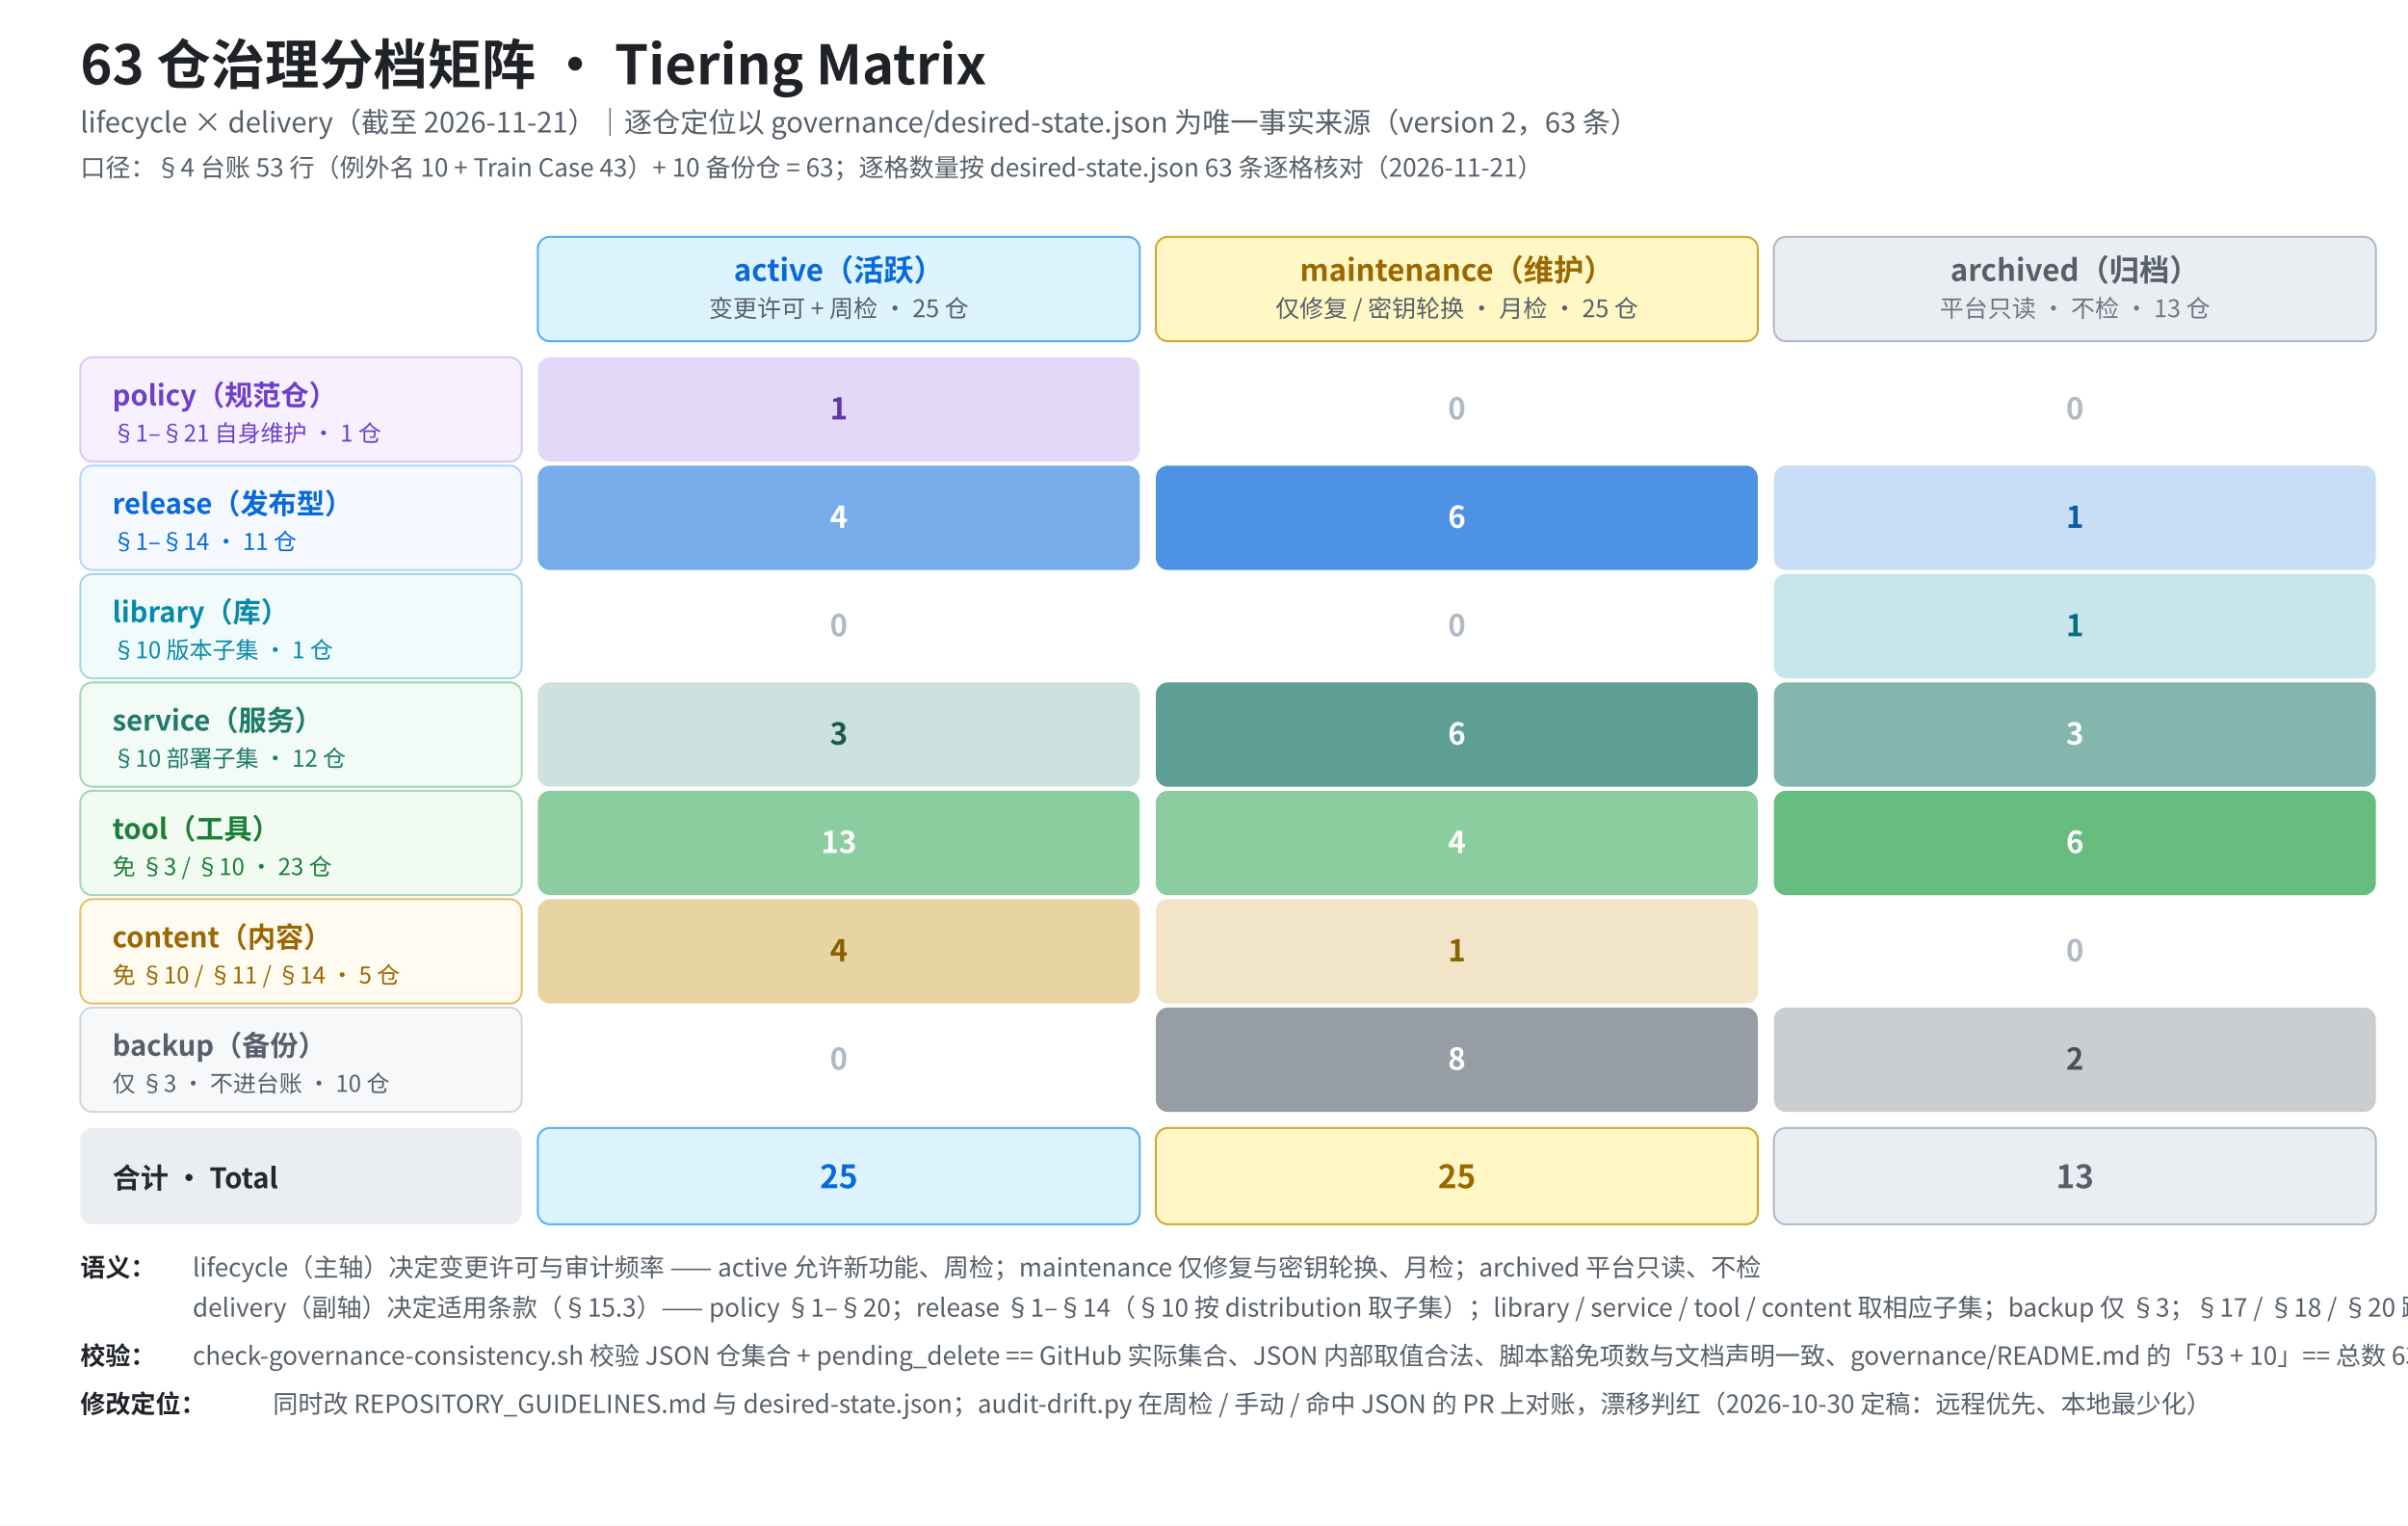
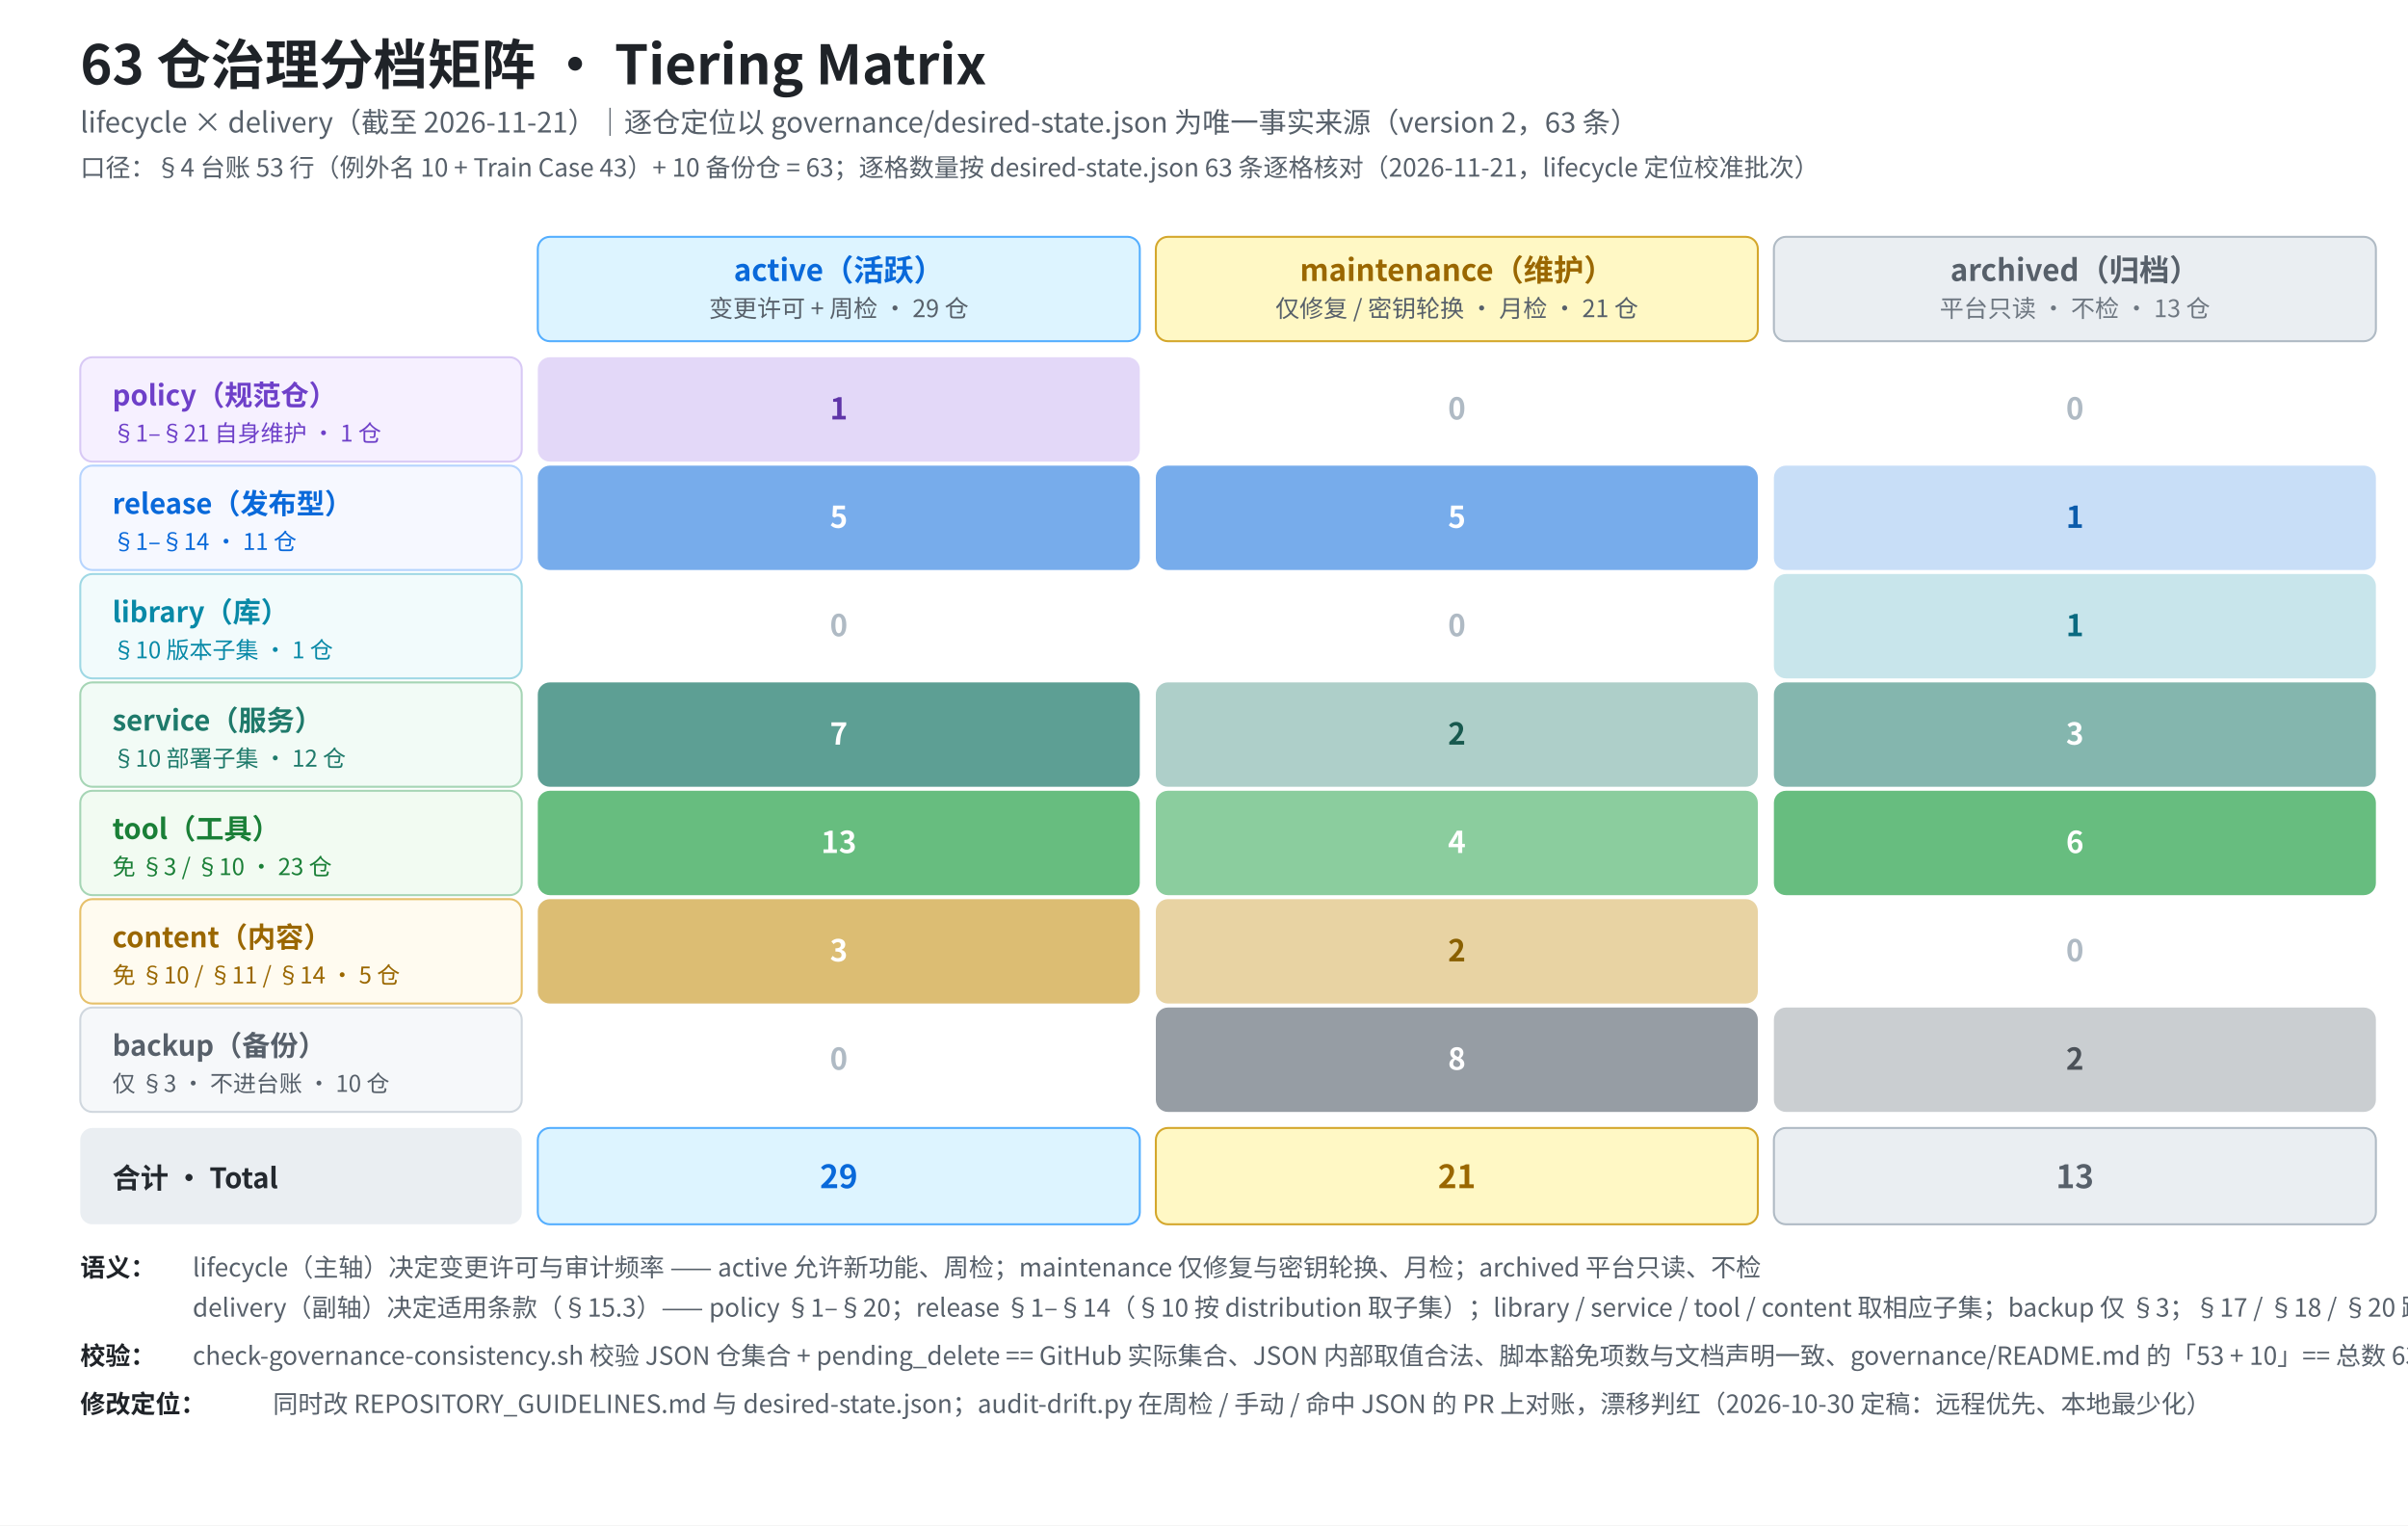
<svg xmlns="http://www.w3.org/2000/svg" width="1200" height="760" viewBox="0 0 1200 760" font-family="'Noto Sans CJK SC','Noto Sans',-apple-system,'Segoe UI',sans-serif">
  <rect x="0" y="0" width="1200" height="760" fill="#ffffff" />
  <text x="40" y="42" font-size="27" font-weight="700" fill="#1f2328">63 仓治理分档矩阵 · Tiering Matrix</text>
  <text x="40" y="66" font-size="14" fill="#57606a">lifecycle × delivery（截至 2026-11-21）｜逐仓定位以 governance/desired-state.json 为唯一事实来源（version 2，63 条）</text>
-   <text x="40" y="88" font-size="12.5" fill="#57606a">口径：§4 台账 53 行（例外名 10 + Train Case 43）+ 10 备份仓 = 63；逐格数量按 desired-state.json 63 条逐格核对（2026-11-21）</text>
+   <text x="40" y="88" font-size="12.5" fill="#57606a">口径：§4 台账 53 行（例外名 10 + Train Case 43）+ 10 备份仓 = 63；逐格数量按 desired-state.json 63 条逐格核对（2026-11-21，lifecycle 定位校准批次）</text>
  <g>
    <rect x="268" y="118" width="300" height="52" rx="6" fill="#ddf4ff" stroke="#54aeff" />
    <text x="418" y="140" font-size="15" font-weight="700" fill="#0969da" text-anchor="middle">active（活跃）</text>
-     <text x="418" y="158" font-size="12" fill="#57606a" text-anchor="middle">变更许可 + 周检 · 25 仓</text>
+     <text x="418" y="158" font-size="12" fill="#57606a" text-anchor="middle">变更许可 + 周检 · 29 仓</text>
    <rect x="576" y="118" width="300" height="52" rx="6" fill="#fff8c5" stroke="#d4a72c" />
    <text x="726" y="140" font-size="15" font-weight="700" fill="#9a6700" text-anchor="middle">maintenance（维护）</text>
-     <text x="726" y="158" font-size="12" fill="#57606a" text-anchor="middle">仅修复 / 密钥轮换 · 月检 · 25 仓</text>
+     <text x="726" y="158" font-size="12" fill="#57606a" text-anchor="middle">仅修复 / 密钥轮换 · 月检 · 21 仓</text>
    <rect x="884" y="118" width="300" height="52" rx="6" fill="#eaeef2" stroke="#afbac4" />
    <text x="1034" y="140" font-size="15" font-weight="700" fill="#57606a" text-anchor="middle">archived（归档）</text>
    <text x="1034" y="158" font-size="12" fill="#6e7781" text-anchor="middle">平台只读 · 不检 · 13 仓</text>
  </g>
  <g>
    <rect x="40" y="178" width="220" height="52" rx="6" fill="#f6f0ff" stroke="#d8c9f5" />
    <text x="56" y="202" font-size="14" font-weight="700" fill="#6e40c9">policy（规范仓）</text>
    <text x="56" y="220" font-size="11.5" fill="#6e40c9">§1–§21 自身维护 · 1 仓</text>
    <rect x="268" y="178" width="300" height="52" rx="6" fill="#8250df" fill-opacity="0.22" />
    <text x="418" y="209" font-size="15" font-weight="700" fill="#5f35a8" text-anchor="middle">1</text>
    <rect x="576" y="178" width="300" height="52" rx="6" fill="#8250df" fill-opacity="0" />
    <text x="726" y="209" font-size="15" font-weight="700" fill="#afbac4" text-anchor="middle">0</text>
    <rect x="884" y="178" width="300" height="52" rx="6" fill="#8250df" fill-opacity="0" />
    <text x="1034" y="209" font-size="15" font-weight="700" fill="#afbac4" text-anchor="middle">0</text>
  </g>
  <g>
    <rect x="40" y="232" width="220" height="52" rx="6" fill="#f6f8ff" stroke="#b6d4fe" />
    <text x="56" y="256" font-size="14" font-weight="700" fill="#0969da">release（发布型）</text>
    <text x="56" y="274" font-size="11.5" fill="#0969da">§1–§14 · 11 仓</text>
    <rect x="268" y="232" width="300" height="52" rx="6" fill="#0969da" fill-opacity="0.55" />
-     <text x="418" y="263" font-size="15" font-weight="700" fill="#ffffff" text-anchor="middle">4</text>
-     <rect x="576" y="232" width="300" height="52" rx="6" fill="#0969da" fill-opacity="0.72" />
-     <text x="726" y="263" font-size="15" font-weight="700" fill="#ffffff" text-anchor="middle">6</text>
+     <text x="418" y="263" font-size="15" font-weight="700" fill="#ffffff" text-anchor="middle">5</text>
+     <rect x="576" y="232" width="300" height="52" rx="6" fill="#0969da" fill-opacity="0.55" />
+     <text x="726" y="263" font-size="15" font-weight="700" fill="#ffffff" text-anchor="middle">5</text>
    <rect x="884" y="232" width="300" height="52" rx="6" fill="#0969da" fill-opacity="0.22" />
    <text x="1034" y="263" font-size="15" font-weight="700" fill="#0b5bab" text-anchor="middle">1</text>
  </g>
  <g>
    <rect x="40" y="286" width="220" height="52" rx="6" fill="#f2fbfc" stroke="#9fd8e4" />
    <text x="56" y="310" font-size="14" font-weight="700" fill="#0889a7">library（库）</text>
    <text x="56" y="328" font-size="11.5" fill="#0889a7">§10 版本子集 · 1 仓</text>
    <rect x="268" y="286" width="300" height="52" rx="6" fill="#0889a7" fill-opacity="0" />
    <text x="418" y="317" font-size="15" font-weight="700" fill="#afbac4" text-anchor="middle">0</text>
    <rect x="576" y="286" width="300" height="52" rx="6" fill="#0889a7" fill-opacity="0" />
    <text x="726" y="317" font-size="15" font-weight="700" fill="#afbac4" text-anchor="middle">0</text>
    <rect x="884" y="286" width="300" height="52" rx="6" fill="#0889a7" fill-opacity="0.22" />
    <text x="1034" y="317" font-size="15" font-weight="700" fill="#0a6a80" text-anchor="middle">1</text>
  </g>
  <g>
    <rect x="40" y="340" width="220" height="52" rx="6" fill="#f2fbf6" stroke="#a6d5b5" />
    <text x="56" y="364" font-size="14" font-weight="700" fill="#1f7a6b">service（服务）</text>
    <text x="56" y="382" font-size="11.5" fill="#1f7a6b">§10 部署子集 · 12 仓</text>
-     <rect x="268" y="340" width="300" height="52" rx="6" fill="#1f7a6b" fill-opacity="0.22" />
-     <text x="418" y="371" font-size="15" font-weight="700" fill="#18594e" text-anchor="middle">3</text>
-     <rect x="576" y="340" width="300" height="52" rx="6" fill="#1f7a6b" fill-opacity="0.72" />
-     <text x="726" y="371" font-size="15" font-weight="700" fill="#ffffff" text-anchor="middle">6</text>
+     <rect x="268" y="340" width="300" height="52" rx="6" fill="#1f7a6b" fill-opacity="0.72" />
+     <text x="418" y="371" font-size="15" font-weight="700" fill="#ffffff" text-anchor="middle">7</text>
+     <rect x="576" y="340" width="300" height="52" rx="6" fill="#1f7a6b" fill-opacity="0.36" />
+     <text x="726" y="371" font-size="15" font-weight="700" fill="#18594e" text-anchor="middle">2</text>
    <rect x="884" y="340" width="300" height="52" rx="6" fill="#1f7a6b" fill-opacity="0.55" />
    <text x="1034" y="371" font-size="15" font-weight="700" fill="#ffffff" text-anchor="middle">3</text>
  </g>
  <g>
    <rect x="40" y="394" width="220" height="52" rx="6" fill="#f2fbf2" stroke="#a6d5b5" />
    <text x="56" y="418" font-size="14" font-weight="700" fill="#1a7f37">tool（工具）</text>
    <text x="56" y="436" font-size="11.5" fill="#1a7f37">免 §3 / §10 · 23 仓</text>
-     <rect x="268" y="394" width="300" height="52" rx="6" fill="#2da44e" fill-opacity="0.55" />
+     <rect x="268" y="394" width="300" height="52" rx="6" fill="#2da44e" fill-opacity="0.72" />
    <text x="418" y="425" font-size="15" font-weight="700" fill="#ffffff" text-anchor="middle">13</text>
    <rect x="576" y="394" width="300" height="52" rx="6" fill="#2da44e" fill-opacity="0.55" />
    <text x="726" y="425" font-size="15" font-weight="700" fill="#ffffff" text-anchor="middle">4</text>
    <rect x="884" y="394" width="300" height="52" rx="6" fill="#2da44e" fill-opacity="0.72" />
    <text x="1034" y="425" font-size="15" font-weight="700" fill="#ffffff" text-anchor="middle">6</text>
  </g>
  <g>
    <rect x="40" y="448" width="220" height="52" rx="6" fill="#fffbf0" stroke="#e6c06a" />
    <text x="56" y="472" font-size="14" font-weight="700" fill="#9a6700">content（内容）</text>
    <text x="56" y="490" font-size="11.5" fill="#9a6700">免 §10 / §11 / §14 · 5 仓</text>
-     <rect x="268" y="448" width="300" height="52" rx="6" fill="#bf8700" fill-opacity="0.36" />
-     <text x="418" y="479" font-size="15" font-weight="700" fill="#8a6000" text-anchor="middle">4</text>
-     <rect x="576" y="448" width="300" height="52" rx="6" fill="#bf8700" fill-opacity="0.22" />
-     <text x="726" y="479" font-size="15" font-weight="700" fill="#8a6000" text-anchor="middle">1</text>
+     <rect x="268" y="448" width="300" height="52" rx="6" fill="#bf8700" fill-opacity="0.55" />
+     <text x="418" y="479" font-size="15" font-weight="700" fill="#ffffff" text-anchor="middle">3</text>
+     <rect x="576" y="448" width="300" height="52" rx="6" fill="#bf8700" fill-opacity="0.36" />
+     <text x="726" y="479" font-size="15" font-weight="700" fill="#8a6000" text-anchor="middle">2</text>
    <rect x="884" y="448" width="300" height="52" rx="6" fill="#bf8700" fill-opacity="0" />
    <text x="1034" y="479" font-size="15" font-weight="700" fill="#afbac4" text-anchor="middle">0</text>
  </g>
  <g>
    <rect x="40" y="502" width="220" height="52" rx="6" fill="#f6f8fa" stroke="#d0d7de" />
    <text x="56" y="526" font-size="14" font-weight="700" fill="#57606a">backup（备份）</text>
    <text x="56" y="544" font-size="11.5" fill="#57606a">仅 §3 · 不进台账 · 10 仓</text>
    <rect x="268" y="502" width="300" height="52" rx="6" fill="#6e7781" fill-opacity="0" />
    <text x="418" y="533" font-size="15" font-weight="700" fill="#afbac4" text-anchor="middle">0</text>
    <rect x="576" y="502" width="300" height="52" rx="6" fill="#6e7781" fill-opacity="0.72" />
    <text x="726" y="533" font-size="15" font-weight="700" fill="#ffffff" text-anchor="middle">8</text>
    <rect x="884" y="502" width="300" height="52" rx="6" fill="#6e7781" fill-opacity="0.36" />
    <text x="1034" y="533" font-size="15" font-weight="700" fill="#4b5158" text-anchor="middle">2</text>
  </g>
  <g>
    <rect x="40" y="562" width="220" height="48" rx="6" fill="#eaeef2" />
    <text x="56" y="592" font-size="14" font-weight="700" fill="#24292f">合计 · Total</text>
    <rect x="268" y="562" width="300" height="48" rx="6" fill="#ddf4ff" stroke="#54aeff" />
-     <text x="418" y="592" font-size="16" font-weight="700" fill="#0969da" text-anchor="middle">25</text>
+     <text x="418" y="592" font-size="16" font-weight="700" fill="#0969da" text-anchor="middle">29</text>
    <rect x="576" y="562" width="300" height="48" rx="6" fill="#fff8c5" stroke="#d4a72c" />
-     <text x="726" y="592" font-size="16" font-weight="700" fill="#9a6700" text-anchor="middle">25</text>
+     <text x="726" y="592" font-size="16" font-weight="700" fill="#9a6700" text-anchor="middle">21</text>
    <rect x="884" y="562" width="300" height="48" rx="6" fill="#eaeef2" stroke="#afbac4" />
    <text x="1034" y="592" font-size="16" font-weight="700" fill="#57606a" text-anchor="middle">13</text>
  </g>
  <g font-size="12.5" fill="#57606a">
    <text x="40" y="636" font-weight="700" fill="#1f2328">语义：</text>
    <text x="96" y="636">lifecycle（主轴）决定变更许可与审计频率 —— active 允许新功能、周检；maintenance 仅修复与密钥轮换、月检；archived 平台只读、不检</text>
    <text x="96" y="656">delivery（副轴）决定适用条款（§15.3）—— policy §1–§20；release §1–§14（§10 按 distribution 取子集）；library / service / tool / content 取相应子集；backup 仅 §3；§17 / §18 / §20 跨档通用</text>
    <text x="40" y="680" font-weight="700" fill="#1f2328">校验：</text>
    <text x="96" y="680">check-governance-consistency.sh 校验 JSON 仓集合 + pending_delete == GitHub 实际集合、JSON 内部取值合法、脚本豁免项数与文档声明一致、governance/README.md 的「53 + 10」== 总数 63</text>
    <text x="40" y="704" font-weight="700" fill="#1f2328">修改定位：</text>
    <text x="136" y="704">同时改 REPOSITORY_GUIDELINES.md 与 desired-state.json；audit-drift.py 在周检 / 手动 / 命中 JSON 的 PR 上对账，漂移判红（2026-10-30 定稿：远程优先、本地最少化）</text>
  </g>
</svg>
